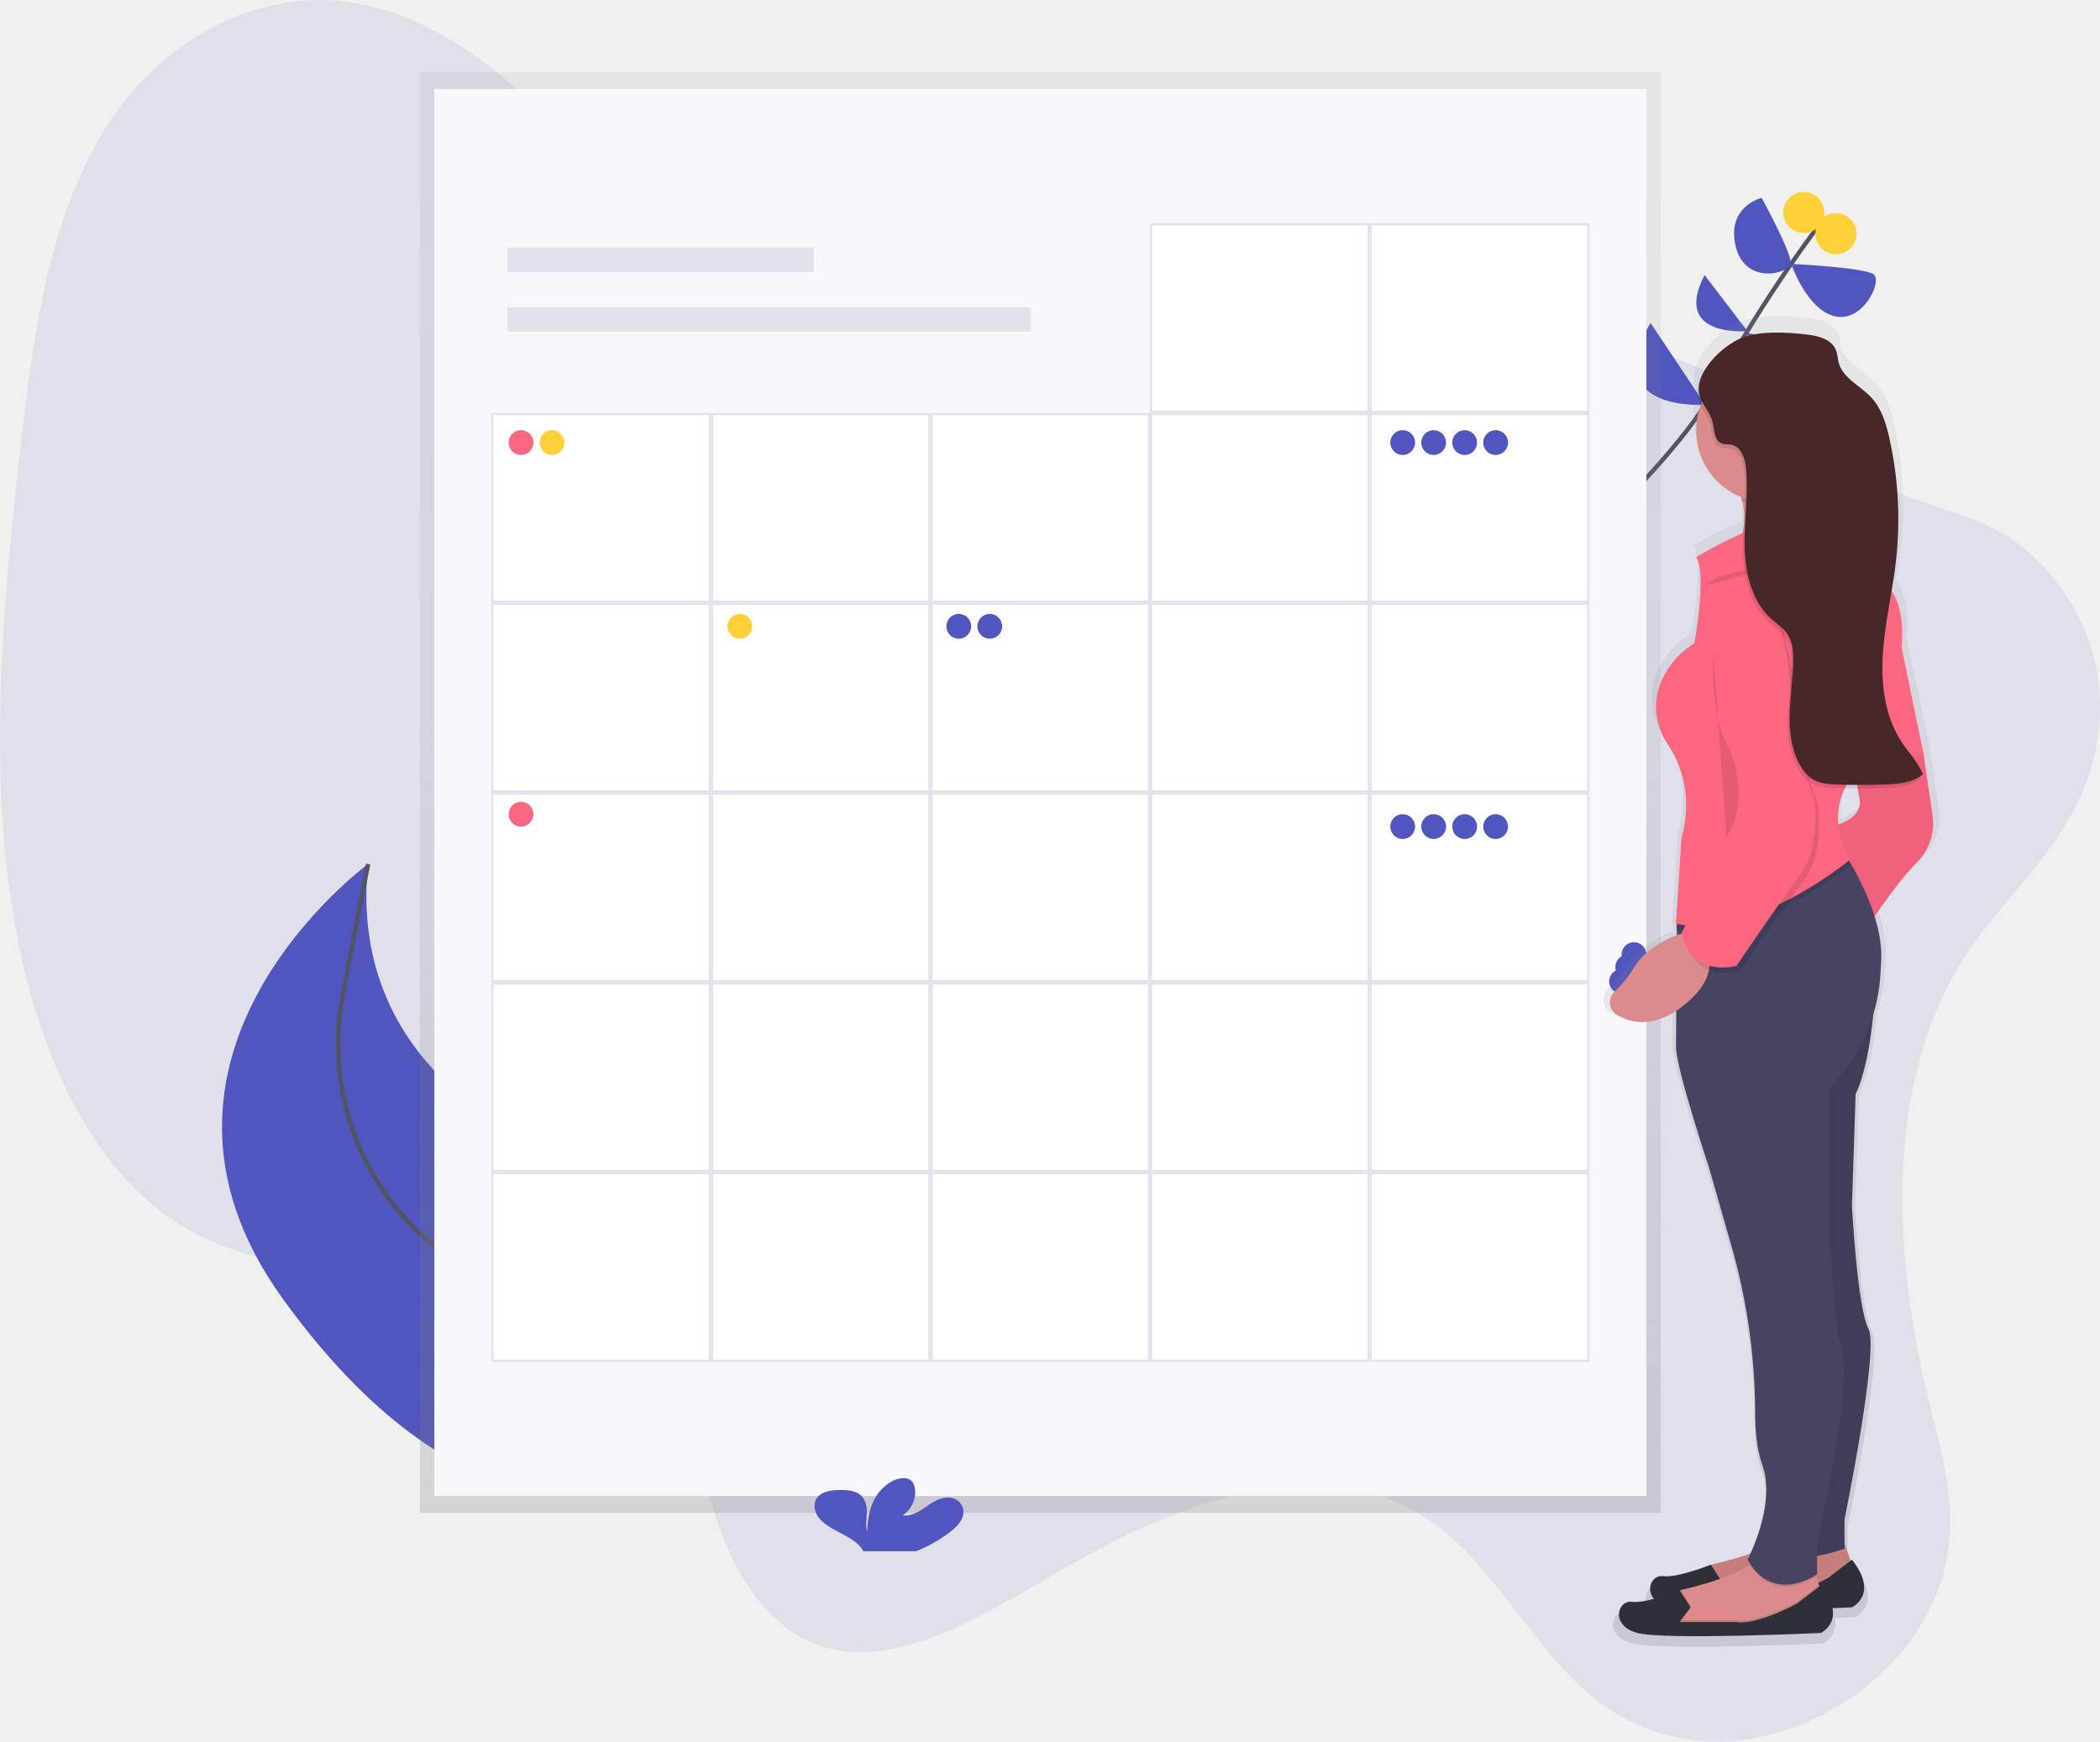
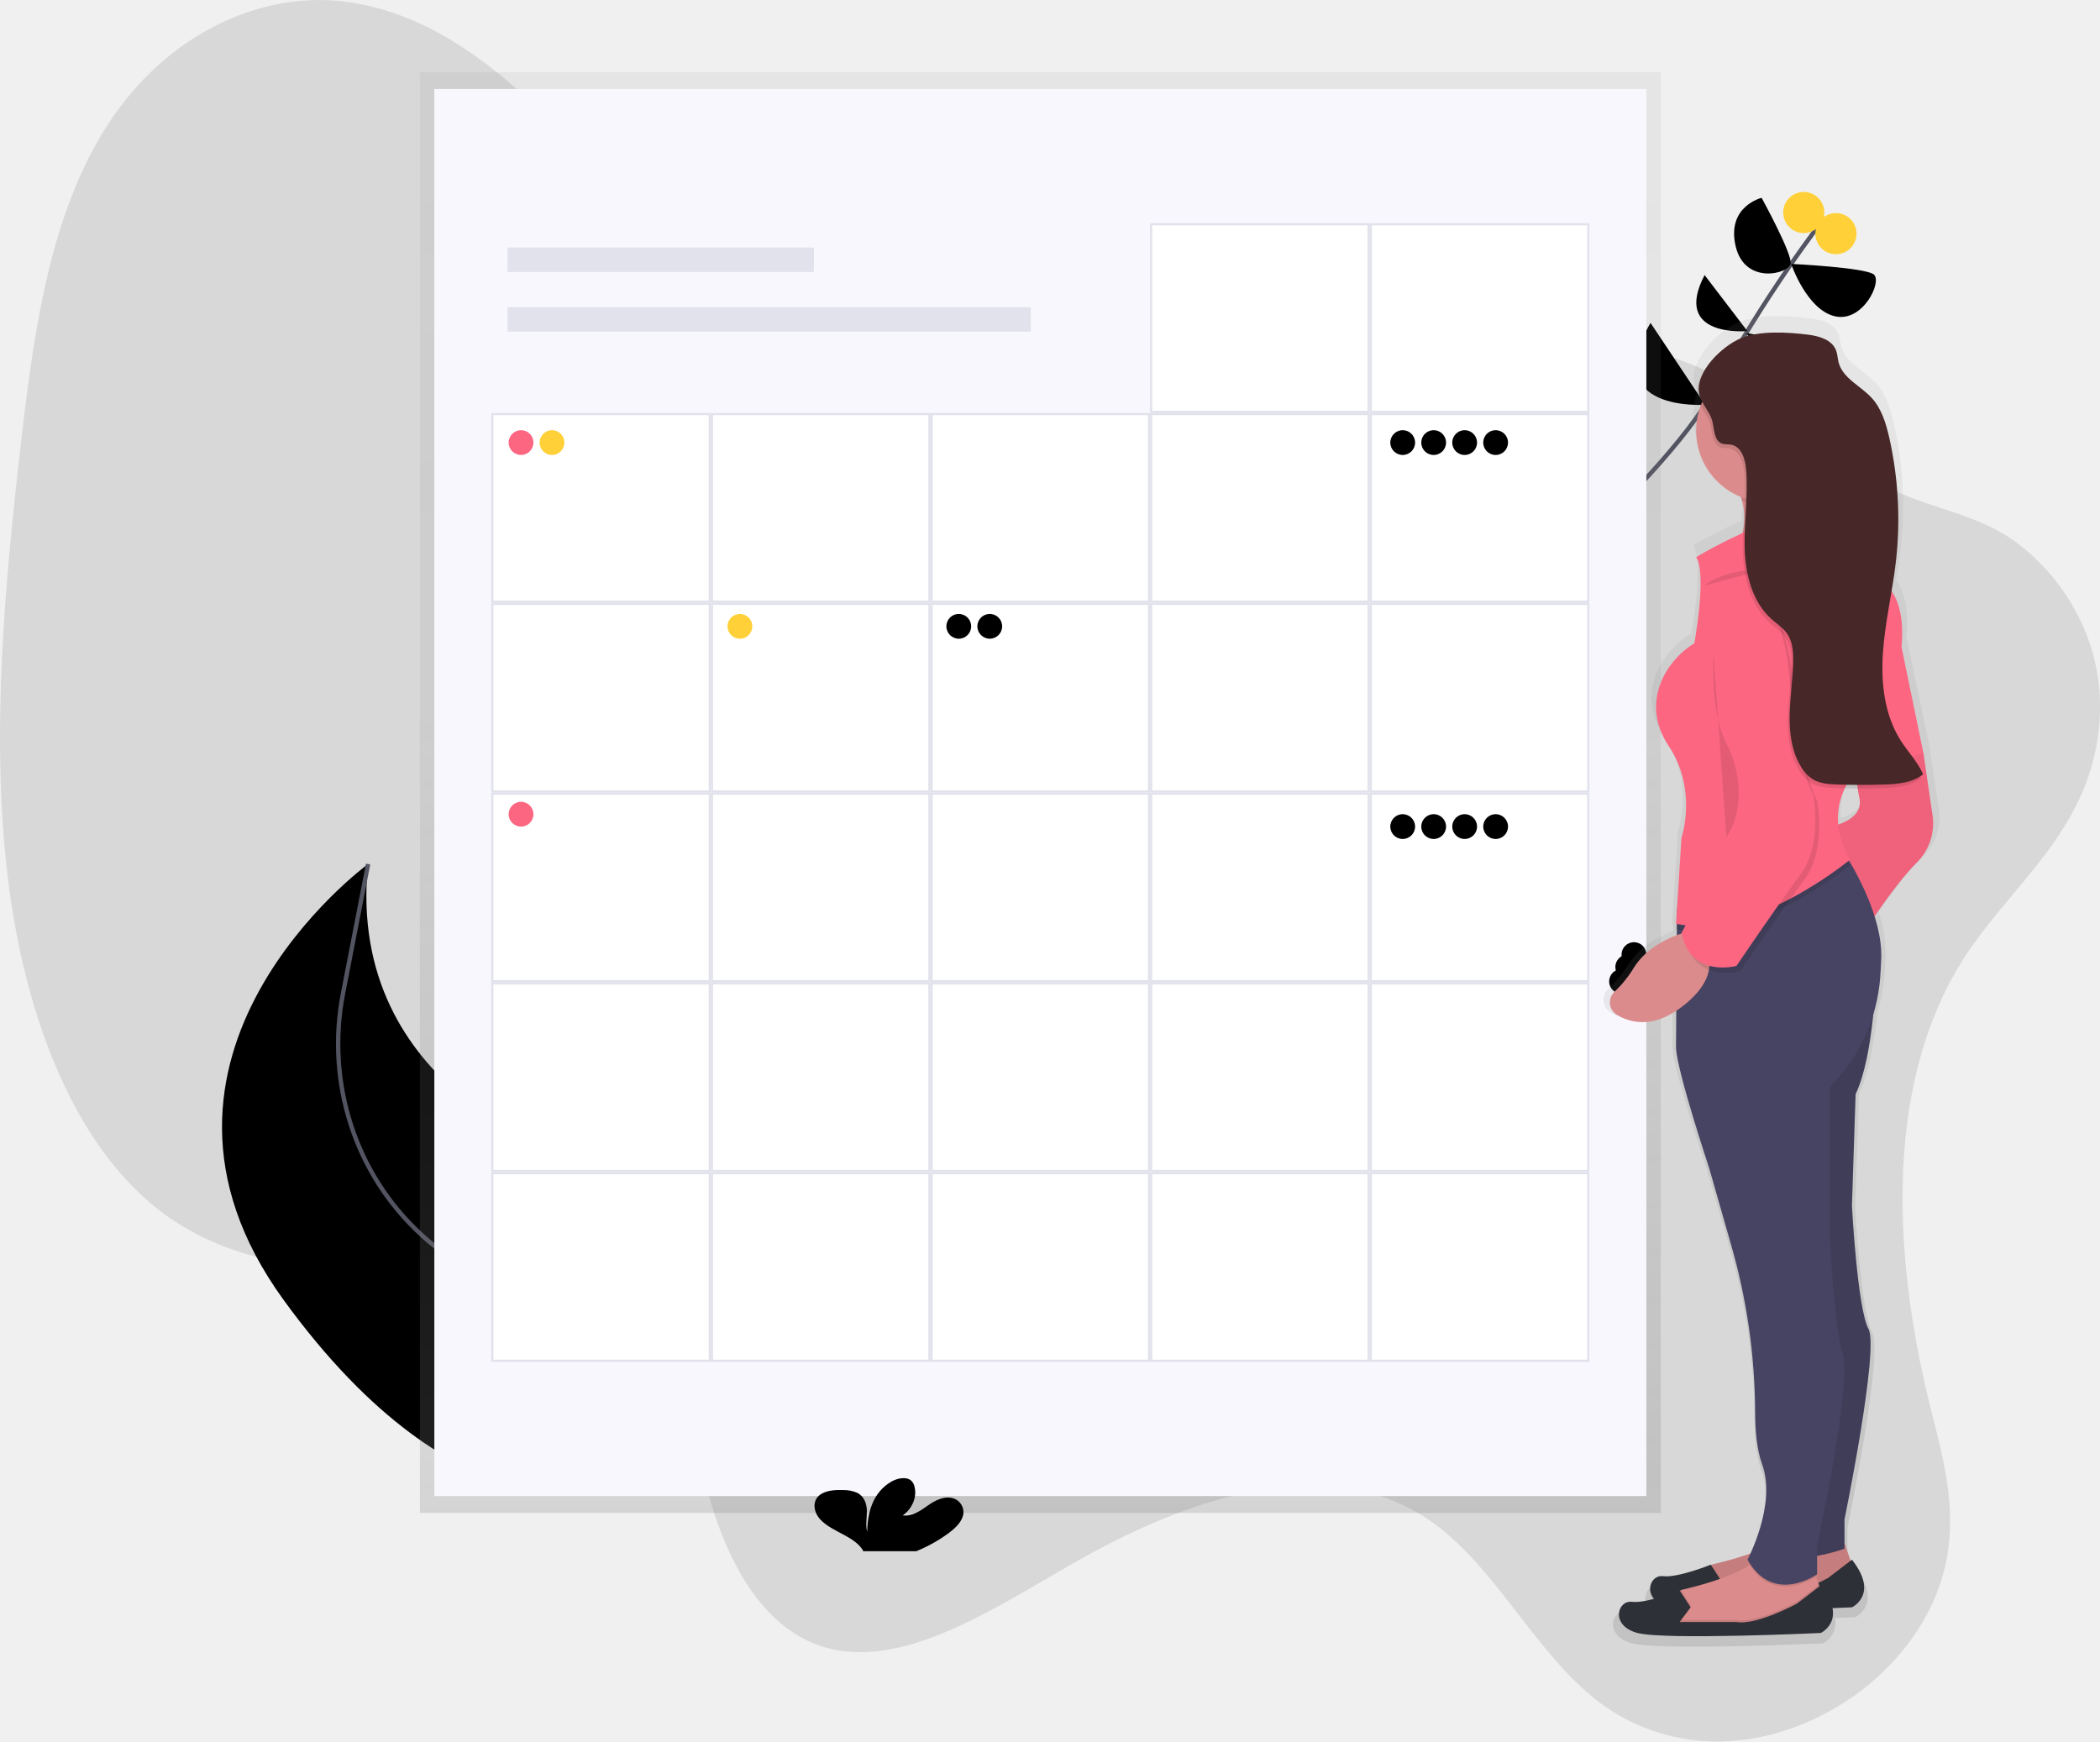
<svg xmlns="http://www.w3.org/2000/svg" xmlns:xlink="http://www.w3.org/1999/xlink" id="53917d2c-59b7-443c-9dc6-ca37ebed1a74" data-name="Layer 1" width="965.64" height="800.81" viewBox="0 0 965.64 800.81">
  <defs>
    <linearGradient id="5075b4d4-ce6f-410a-b63e-15cf2dd063e7" x1="478.38" y1="695.72" x2="478.38" y2="33.2" gradientUnits="userSpaceOnUse">
      <stop offset="0" stop-color="gray" stop-opacity="0.25" />
      <stop offset="0.54" stop-color="gray" stop-opacity="0.12" />
      <stop offset="1" stop-color="gray" stop-opacity="0.1" />
    </linearGradient>
    <linearGradient id="dee71953-6e04-4c93-a054-139b0acb5af5" x1="1834.21" y1="806.87" x2="1834.21" y2="194.98" gradientTransform="matrix(-1, 0, 0, 1, 2766, 0)" xlink:href="#5075b4d4-ce6f-410a-b63e-15cf2dd063e7" />
  </defs>
-   <path d="M1019.06,492.09c-37.09,60-30.14,141.74-13.85,206.19,5.45,21.58,11.73,44.36,7.07,68.51-5.7,29.53-26.48,52.72-47.51,66-38.34,24.15-82.12,23.48-114-1.77-27.53-21.81-45.66-59.85-73.77-80.49-47-34.55-111.54-13.61-167.58,18.68C569.79,792,526.17,821,489.54,804.58c-25.77-11.53-41.84-44.06-49.34-79.46-3.62-17.09-5.81-35.76-14.11-48.78-4.94-7.74-11.73-12.92-18.77-17.17-64.25-38.74-151.18-6.35-213.14-50.22-41.85-29.62-65.64-90.8-73.46-156.22s-1.39-135.42,6.66-204.34c5.73-49,13.48-101.42,39.2-141.27,27.21-42.15,70.1-61,107.38-57s69.65,27.62,97.55,56.49c34.87,36.08,66.32,82.16,111.45,93.8,30.74,7.93,64.31-1.25,97-6.44,54.58-8.68,108.4-6.19,161.84-2.93,51.16,3.12,102.63,7,150.3,25,33.73,12.75,59.62,39.29,91.1,56.55,20.52,11.25,43.67,12.68,62.79,27.68,23.55,18.48,43.93,52.59,34.5,95.71C1071.5,437,1038.74,460.25,1019.06,492.09Z" transform="translate(-117.18 -49.59)" fill="#5156be" opacity="0.1" />
+   <path d="M1019.06,492.09c-37.09,60-30.14,141.74-13.85,206.19,5.45,21.58,11.73,44.36,7.07,68.51-5.7,29.53-26.48,52.72-47.51,66-38.34,24.15-82.12,23.48-114-1.77-27.53-21.81-45.66-59.85-73.77-80.49-47-34.55-111.54-13.61-167.58,18.68C569.79,792,526.17,821,489.54,804.58c-25.77-11.53-41.84-44.06-49.34-79.46-3.62-17.09-5.81-35.76-14.11-48.78-4.94-7.74-11.73-12.92-18.77-17.17-64.25-38.74-151.18-6.35-213.14-50.22-41.85-29.62-65.64-90.8-73.46-156.22s-1.39-135.42,6.66-204.34c5.73-49,13.48-101.42,39.2-141.27,27.21-42.15,70.1-61,107.38-57s69.65,27.62,97.55,56.49c34.87,36.08,66.32,82.16,111.45,93.8,30.74,7.93,64.31-1.25,97-6.44,54.58-8.68,108.4-6.19,161.84-2.93,51.16,3.12,102.63,7,150.3,25,33.73,12.75,59.62,39.29,91.1,56.55,20.52,11.25,43.67,12.68,62.79,27.68,23.55,18.48,43.93,52.59,34.5,95.71C1071.5,437,1038.74,460.25,1019.06,492.09Z" transform="translate(-117.18 -49.59)" fill="black" opacity="0.1" />
  <path d="M781.67,356.47s101-84.63,123.46-127.3,51.05-79.44,51.05-79.44" transform="translate(-117.18 -49.59)" fill="none" stroke="#535461" stroke-miterlimit="10" stroke-width="2" />
-   <path d="M942.9,245.12l-43.69-9.85S909.52,281.35,942.9,245.12Z" transform="translate(-117.18 -49.59)" fill="#5156be" />
-   <path d="M876.14,198.08l25.14,37.65S852.13,239.28,876.14,198.08Z" transform="translate(-117.18 -49.59)" fill="#5156be" />
-   <path d="M960.09,209.73l-39.93-7S945.24,240.88,960.09,209.73Z" transform="translate(-117.18 -49.59)" fill="#5156be" />
-   <path d="M901,176.08l19.67,25.76S885.85,205.14,901,176.08Z" transform="translate(-117.18 -49.59)" fill="#5156be" />
-   <path d="M940.81,170.95s34,1.62,38,4.87-5.07,22.3-18,19.19S940.81,170.95,940.81,170.95Z" transform="translate(-117.18 -49.59)" fill="#5156be" />
-   <path d="M927.22,140.56s13.89,25.31,13.37,30.13-21.17,10.23-25.34-8S927.22,140.56,927.22,140.56Z" transform="translate(-117.18 -49.59)" fill="#5156be" />
+   <path d="M942.9,245.12l-43.69-9.85S909.52,281.35,942.9,245.12Z" transform="translate(-117.18 -49.59)" fill="black" />
+   <path d="M876.14,198.08l25.14,37.65S852.13,239.28,876.14,198.08Z" transform="translate(-117.18 -49.59)" fill="black" />
+   <path d="M960.09,209.73l-39.93-7S945.24,240.88,960.09,209.73Z" transform="translate(-117.18 -49.59)" fill="black" />
+   <path d="M901,176.08l19.67,25.76S885.85,205.14,901,176.08Z" transform="translate(-117.18 -49.59)" fill="black" />
+   <path d="M940.81,170.95s34,1.62,38,4.87-5.07,22.3-18,19.19S940.81,170.95,940.81,170.95Z" transform="translate(-117.18 -49.59)" fill="black" />
+   <path d="M927.22,140.56s13.89,25.31,13.37,30.13-21.17,10.23-25.34-8S927.22,140.56,927.22,140.56Z" transform="translate(-117.18 -49.59)" fill="black" />
  <circle cx="963.75" cy="154.12" r="9.49" transform="matrix(0.3, -0.95, 0.95, 0.3, 408.68, 976.78)" fill="#ffd037" />
  <circle cx="948.9" cy="144.43" r="9.49" transform="matrix(0.3, -0.95, 0.95, 0.3, 407.54, 955.85)" fill="#ffd037" />
-   <path d="M466.64,688.22S482.85,640,380.09,581.87c0,0-104.34-30.43-93.67-134.93,0,0-120.28,88.12-38.89,200.37s151.64,87.75,151.64,87.75Z" transform="translate(-117.18 -49.59)" fill="#5156be" />
+   <path d="M466.64,688.22S482.85,640,380.09,581.87c0,0-104.34-30.43-93.67-134.93,0,0-120.28,88.12-38.89,200.37s151.64,87.75,151.64,87.75Z" transform="translate(-117.18 -49.59)" fill="black" />
  <path d="M435.31,710s-50.14-54.19-98.2-75.14A95.71,95.71,0,0,1,311,617.47c-30.64-28-44-70.25-36.1-111l11.55-59.53" transform="translate(-117.18 -49.59)" fill="none" stroke="#535461" stroke-miterlimit="10" stroke-width="2" />
  <rect x="193.07" y="33.2" width="570.61" height="662.53" fill="url(#5075b4d4-ce6f-410a-b63e-15cf2dd063e7)" />
  <rect x="199.72" y="40.91" width="557.32" height="647.09" fill="#f7f7fd" />
  <rect x="233.38" y="113.85" width="140.89" height="11.22" fill="#e2e2ec" />
  <rect x="233.38" y="141.28" width="240.63" height="11.22" fill="#e2e2ec" />
  <rect x="630.36" y="103.13" width="99.99" height="86.28" fill="#fff" />
  <path d="M847,153.22V238.5H748V153.22h99m1-1H747V239.5H848V152.22Z" transform="translate(-117.18 -49.59)" fill="#e2e2ec" />
  <rect x="529.37" y="103.13" width="99.99" height="86.28" fill="#fff" />
  <path d="M746,153.22V238.5h-99V153.22h99m1-1h-101V239.5H747V152.22Z" transform="translate(-117.18 -49.59)" fill="#e2e2ec" />
  <rect x="630.36" y="190.41" width="99.99" height="86.28" fill="#fff" />
  <path d="M847,240.5v85.28H748V240.5h99m1-1H747v87.28H848V239.5Z" transform="translate(-117.18 -49.59)" fill="#e2e2ec" />
  <rect x="529.37" y="190.41" width="99.99" height="86.28" fill="#fff" />
  <path d="M746,240.5v85.28h-99V240.5h99m1-1h-101v87.28H747V239.5Z" transform="translate(-117.18 -49.59)" fill="#e2e2ec" />
  <rect x="428.38" y="190.41" width="99.99" height="86.28" fill="#fff" />
  <path d="M645.05,240.5v85.28h-99V240.5h99m1-1h-101v87.28h101V239.5Z" transform="translate(-117.18 -49.59)" fill="#e2e2ec" />
  <rect x="327.39" y="190.41" width="99.99" height="86.28" fill="#fff" />
  <path d="M544.06,240.5v85.28h-99V240.5h99m1-1h-101v87.28h101V239.5Z" transform="translate(-117.18 -49.59)" fill="#e2e2ec" />
  <rect x="226.4" y="190.41" width="99.99" height="86.28" fill="#fff" />
  <path d="M443.07,240.5v85.28h-99V240.5h99m1-1h-101v87.28h101V239.5Z" transform="translate(-117.18 -49.59)" fill="#e2e2ec" />
  <rect x="630.36" y="277.68" width="99.99" height="86.28" fill="#fff" />
  <path d="M847,327.78v85.28H748V327.78h99m1-1H747v87.28H848V326.78Z" transform="translate(-117.18 -49.59)" fill="#e2e2ec" />
  <rect x="529.37" y="277.68" width="99.99" height="86.28" fill="#fff" />
  <path d="M746,327.78v85.28h-99V327.78h99m1-1h-101v87.28H747V326.78Z" transform="translate(-117.18 -49.59)" fill="#e2e2ec" />
  <rect x="428.38" y="277.68" width="99.99" height="86.28" fill="#fff" />
  <path d="M645.05,327.78v85.28h-99V327.78h99m1-1h-101v87.28h101V326.78Z" transform="translate(-117.18 -49.59)" fill="#e2e2ec" />
  <rect x="327.39" y="277.68" width="99.99" height="86.28" fill="#fff" />
  <path d="M544.06,327.78v85.28h-99V327.78h99m1-1h-101v87.28h101V326.78Z" transform="translate(-117.18 -49.59)" fill="#e2e2ec" />
  <rect x="226.4" y="277.68" width="99.99" height="86.28" fill="#fff" />
  <path d="M443.07,327.78v85.28h-99V327.78h99m1-1h-101v87.28h101V326.78Z" transform="translate(-117.18 -49.59)" fill="#e2e2ec" />
  <rect x="630.36" y="364.96" width="99.99" height="86.28" fill="#fff" />
  <path d="M847,415.05v85.28H748V415.05h99m1-1H747v87.28H848V414.05Z" transform="translate(-117.18 -49.59)" fill="#e2e2ec" />
  <rect x="529.37" y="364.96" width="99.99" height="86.28" fill="#fff" />
  <path d="M746,415.05v85.28h-99V415.05h99m1-1h-101v87.28H747V414.05Z" transform="translate(-117.18 -49.59)" fill="#e2e2ec" />
  <rect x="428.38" y="364.96" width="99.99" height="86.28" fill="#fff" />
  <path d="M645.05,415.05v85.28h-99V415.05h99m1-1h-101v87.28h101V414.05Z" transform="translate(-117.18 -49.59)" fill="#e2e2ec" />
  <rect x="327.39" y="364.96" width="99.99" height="86.28" fill="#fff" />
  <path d="M544.06,415.05v85.28h-99V415.05h99m1-1h-101v87.28h101V414.05Z" transform="translate(-117.18 -49.59)" fill="#e2e2ec" />
  <rect x="226.4" y="364.96" width="99.99" height="86.28" fill="#fff" />
  <path d="M443.07,415.05v85.28h-99V415.05h99m1-1h-101v87.28h101V414.05Z" transform="translate(-117.18 -49.59)" fill="#e2e2ec" />
  <rect x="630.36" y="452.23" width="99.99" height="86.28" fill="#fff" />
  <path d="M847,502.33V587.6H748V502.33h99m1-1H747V588.6H848V501.33Z" transform="translate(-117.18 -49.59)" fill="#e2e2ec" />
  <rect x="529.37" y="452.23" width="99.99" height="86.28" fill="#fff" />
  <path d="M746,502.33V587.6h-99V502.33h99m1-1h-101V588.6H747V501.33Z" transform="translate(-117.18 -49.59)" fill="#e2e2ec" />
  <rect x="428.38" y="452.23" width="99.99" height="86.28" fill="#fff" />
  <path d="M645.05,502.33V587.6h-99V502.33h99m1-1h-101V588.6h101V501.33Z" transform="translate(-117.18 -49.59)" fill="#e2e2ec" />
  <rect x="327.39" y="452.23" width="99.99" height="86.28" fill="#fff" />
  <path d="M544.06,502.33V587.6h-99V502.33h99m1-1h-101V588.6h101V501.33Z" transform="translate(-117.18 -49.59)" fill="#e2e2ec" />
  <rect x="226.4" y="452.23" width="99.99" height="86.28" fill="#fff" />
  <path d="M443.07,502.33V587.6h-99V502.33h99m1-1h-101V588.6h101V501.33Z" transform="translate(-117.18 -49.59)" fill="#e2e2ec" />
  <rect x="630.36" y="539.51" width="99.99" height="86.28" fill="#fff" />
  <path d="M847,589.6v85.28H748V589.6h99m1-1H747v87.28H848V588.6Z" transform="translate(-117.18 -49.59)" fill="#e2e2ec" />
  <rect x="529.37" y="539.51" width="99.99" height="86.28" fill="#fff" />
  <path d="M746,589.6v85.28h-99V589.6h99m1-1h-101v87.28H747V588.6Z" transform="translate(-117.18 -49.59)" fill="#e2e2ec" />
  <rect x="428.38" y="539.51" width="99.99" height="86.28" fill="#fff" />
  <path d="M645.05,589.6v85.28h-99V589.6h99m1-1h-101v87.28h101V588.6Z" transform="translate(-117.18 -49.59)" fill="#e2e2ec" />
  <rect x="327.39" y="539.51" width="99.99" height="86.28" fill="#fff" />
  <path d="M544.06,589.6v85.28h-99V589.6h99m1-1h-101v87.28h101V588.6Z" transform="translate(-117.18 -49.59)" fill="#e2e2ec" />
  <rect x="226.4" y="539.51" width="99.99" height="86.28" fill="#fff" />
  <path d="M443.07,589.6v85.28h-99V589.6h99m1-1h-101v87.28h101V588.6Z" transform="translate(-117.18 -49.59)" fill="#e2e2ec" />
-   <path d="M553.6,754.48c2.86-2.17,5.55-4.73,6.38-7.85a6.64,6.64,0,0,0-4.46-8c-4.09-1.28-8.46,1-11.78,3.37s-7.11,5-11.45,4.51c4.49-3.25,6.63-8.52,5.39-13.31a5.16,5.16,0,0,0-1.5-2.7c-2.27-2-6.39-1.13-9.11.43-8.65,5-11.06,14.55-11.11,23.18-.87-3.11-.14-6.35-.16-9.55s-1.09-6.73-4.39-8.45a15.71,15.71,0,0,0-6.7-1.29c-3.89-.12-8.22.2-10.87,2.52-3.3,2.88-2.44,7.72.43,10.89s7.24,5.16,11.25,7.35c3.06,1.67,6.16,3.62,8,6.26a5.68,5.68,0,0,1,.6,1.12h24.37A70.07,70.07,0,0,0,553.6,754.48Z" transform="translate(-117.18 -49.59)" fill="#5156be" />
+   <path d="M553.6,754.48c2.86-2.17,5.55-4.73,6.38-7.85a6.64,6.64,0,0,0-4.46-8c-4.09-1.28-8.46,1-11.78,3.37s-7.11,5-11.45,4.51c4.49-3.25,6.63-8.52,5.39-13.31a5.16,5.16,0,0,0-1.5-2.7c-2.27-2-6.39-1.13-9.11.43-8.65,5-11.06,14.55-11.11,23.18-.87-3.11-.14-6.35-.16-9.55s-1.09-6.73-4.39-8.45a15.71,15.71,0,0,0-6.7-1.29c-3.89-.12-8.22.2-10.87,2.52-3.3,2.88-2.44,7.72.43,10.89s7.24,5.16,11.25,7.35c3.06,1.67,6.16,3.62,8,6.26a5.68,5.68,0,0,1,.6,1.12h24.37A70.07,70.07,0,0,0,553.6,754.48Z" transform="translate(-117.18 -49.59)" fill="black" />
  <circle cx="239.59" cy="203.53" r="5.7" fill="#fc6681" />
  <circle cx="253.83" cy="203.53" r="5.7" fill="#ffd037" />
-   <circle cx="440.87" cy="288.03" r="5.7" fill="#5156be" />
-   <circle cx="455.12" cy="288.03" r="5.7" fill="#5156be" />
-   <circle cx="745.64" cy="451.33" r="5.7" fill="#5156be" />
-   <circle cx="748.49" cy="444.69" r="5.7" fill="#5156be" />
-   <circle cx="751.34" cy="438.99" r="5.7" fill="#5156be" />
-   <circle cx="645" cy="203.53" r="5.7" fill="#5156be" />
-   <circle cx="659.24" cy="203.53" r="5.7" fill="#5156be" />
-   <circle cx="673.49" cy="203.53" r="5.7" fill="#5156be" />
-   <circle cx="687.73" cy="203.53" r="5.7" fill="#5156be" />
-   <circle cx="645" cy="380.12" r="5.7" fill="#5156be" />
-   <circle cx="659.24" cy="380.12" r="5.7" fill="#5156be" />
-   <circle cx="673.49" cy="380.12" r="5.7" fill="#5156be" />
-   <circle cx="687.73" cy="380.12" r="5.7" fill="#5156be" />
+   <circle cx="440.87" cy="288.03" r="5.7" fill="black" />
+   <circle cx="455.12" cy="288.03" r="5.7" fill="black" />
+   <circle cx="745.64" cy="451.33" r="5.7" fill="black" />
+   <circle cx="748.49" cy="444.69" r="5.7" fill="black" />
+   <circle cx="751.34" cy="438.99" r="5.7" fill="black" />
+   <circle cx="645" cy="203.53" r="5.7" fill="black" />
+   <circle cx="659.24" cy="203.53" r="5.7" fill="black" />
+   <circle cx="673.49" cy="203.53" r="5.7" fill="black" />
+   <circle cx="687.73" cy="203.53" r="5.7" fill="black" />
+   <circle cx="645" cy="380.12" r="5.7" fill="black" />
+   <circle cx="659.24" cy="380.12" r="5.7" fill="black" />
+   <circle cx="673.49" cy="380.12" r="5.7" fill="black" />
+   <circle cx="687.73" cy="380.12" r="5.7" fill="black" />
  <circle cx="340.23" cy="288.03" r="5.7" fill="#ffd037" />
  <circle cx="239.59" cy="374.43" r="5.7" fill="#fc6681" />
  <path d="M857.9,515.22c6.25,3.69,16,6.09,28.35-1.84l-.12,17.56c.88,12,15.77,55.91,15.77,55.91l10.5,36.1a282.47,282.47,0,0,1,11.54,78.53c0,8.81.82,17.89,3.35,24.72,5.59,15.11-2.2,34.58-5.58,41.83a175.68,175.68,0,0,1-17.33,4.88,11.84,11.84,0,0,0-1.55.47l-.07-.1S887,779.53,880,778.67c-5.22-.64-8.49,5.87-4.4,10.66-3.86,1-7.82,1.71-10.49,1.38-7-.86-10.51,11.18,2.63,14.62s87.59,0,87.59,0a10.56,10.56,0,0,0,5.6-11.66c5.72-.22,9.29-.39,9.29-.39s13.14-6,0-22.37l-.7.53-2.81-8.27V752s16.64-80,11.39-89.46-7.88-57.63-7.88-57.63L972,552.44c4.75-9.8,7.18-25.16,8.41-37.17a78.87,78.87,0,0,0,3.36-17.63c.21-2.82.38-5.78.49-8.85A59.33,59.33,0,0,0,981,469c5-7.2,13.13-18.33,19.84-24.91,10.51-10.32,7.88-22.37,7.88-22.37l-4.38-29.25-10.51-49.89c1.32-13.84-1.57-21.81-4.76-26.31.76-4.47,1.47-8.94,2-13.43A171.87,171.87,0,0,0,988,244.36c-1.52-6.69-3.59-13.55-8.28-18.62-5.31-5.74-13.93-9.24-15.91-16.76-.49-1.87-.51-3.86-1.22-5.66-1.92-4.92-8-6.71-13.32-7.35-9.48-1.15-23.19-2-32.3,1.7-6.36,2.6-15.12,9.76-18.6,17.44-2,3.53-2.93,7.24-2.08,10.73a14.71,14.71,0,0,0,1.51,3.67A33,33,0,0,0,895.76,241a33.56,33.56,0,0,0,21.42,31.13c.21.66.4,1.31.56,1.95a33.42,33.42,0,0,1,.86,4.69c-.17,3-.36,6.09-.5,9.14q-.15.63-.32,1.24a225.38,225.38,0,0,0-22,11.22c5.26,7.74-.88,40.43-.88,40.43-13.14,7.74-26.28,27.53-12.26,48.17s6.13,43,6.13,43l-2.19,33.63h0v.06l-.44,6.73.17,0-.17,2.55.38.07,0,2.74c-6.15,2.26-15.14,6.82-20.5,15.25a53.81,53.81,0,0,1-9.17,11.25A6.76,6.76,0,0,0,857.9,515.22Zm105.76-89.36a32,32,0,0,1,3.11-16.92q3.09.06,6.19.07c.21,1.45.46,2.83.76,4.09C975.5,420.68,968.39,424.31,963.65,425.85Z" transform="translate(-117.18 -49.59)" fill="url(#dee71953-6e04-4c93-a054-139b0acb5af5)" />
  <path d="M965.39,759.25l3.37,10.11-11,11-36.24,8.43-26.13-2.53,1.69-9.27h0a11.18,11.18,0,0,1,8.3-8.17c10.74-2.52,31.22-8.28,35.52-16.27Z" transform="translate(-117.18 -49.59)" fill="#db8b8b" />
  <path d="M965.39,759.25l3.37,10.11-11,11-36.24,8.43-26.13-2.53,1.69-9.27h0a11.18,11.18,0,0,1,8.3-8.17c10.74-2.52,31.22-8.28,35.52-16.27Z" transform="translate(-117.18 -49.59)" opacity="0.1" />
  <path d="M903.86,783.69l5.06-6.74-5.06-7.81s-15.17,6.12-21.91,5.28-10.11,11,2.53,14.33,84.28,0,84.28,0,12.64-5.9,0-21.91l-11,8.43s-18.54,10.11-27.81,8.43Z" transform="translate(-117.18 -49.59)" fill="#2e3037" />
  <path d="M881.1,798l26.13,2.53,36.24-8.43,11-11-.89-2.68-1.26-3.76L951.06,771l-24.44-6.74a15.14,15.14,0,0,1-5,5c-7.94,5.43-22.2,9.35-30.57,11.31a8.77,8.77,0,0,0-1,.31,11.14,11.14,0,0,0-7.26,7.86Z" transform="translate(-117.18 -49.59)" fill="#db8b8b" />
  <path d="M881.1,798l26.13,2.53,36.24-8.43,11-11-.89-2.68-10.06,7.74s-18.54,10.11-27.81,8.43H889.53l5.06-6.74-4.54-7a11.14,11.14,0,0,0-7.26,7.86Z" transform="translate(-117.18 -49.59)" opacity="0.1" />
  <path d="M889.53,795.49l5.06-6.74-5.06-7.81s-15.17,6.12-21.91,5.28-10.11,11,2.53,14.33,84.28,0,84.28,0,12.64-5.9,0-21.91l-11,8.43s-18.54,10.11-27.81,8.43Z" transform="translate(-117.18 -49.59)" fill="#2e3037" />
  <path d="M910.6,306.66s40.46,4.21,34.56-12.64a30.34,30.34,0,0,1-1.25-14.88A41.25,41.25,0,0,1,951.06,262l-37.93,5.9a47.5,47.5,0,0,1,5.14,12.18C922.79,297.95,910.6,306.66,910.6,306.66Z" transform="translate(-117.18 -49.59)" fill="#db8b8b" />
  <path d="M979.71,498.82s-.84,36.24-9.27,53.94l-1.69,51.41s2.53,47.2,7.59,56.47-11,87.65-11,87.65v13.49s-27,10.11-34.56-1.69l7.59-100.3L935,520.73Z" transform="translate(-117.18 -49.59)" fill="#474463" />
  <path d="M979.71,498.82s-.84,36.24-9.27,53.94l-1.69,51.41s2.53,47.2,7.59,56.47-11,87.65-11,87.65v13.49s-27,10.11-34.56-1.69l7.59-100.3L935,520.73Z" transform="translate(-117.18 -49.59)" opacity="0.1" />
  <path d="M996.57,382.51l5.06,13.49,4.21,28.66a25.35,25.35,0,0,1-7.59,21.91c-10.11,10.11-23.6,31.18-23.6,31.18l-16-48s16-2.53,13.49-13.49S970.44,385,970.44,385Z" transform="translate(-117.18 -49.59)" fill="#fc6681" />
  <path d="M996.57,382.51l5.06,13.49,4.21,28.66a25.35,25.35,0,0,1-7.59,21.91c-10.11,10.11-23.6,31.18-23.6,31.18l-16-48s16-2.53,13.49-13.49S970.44,385,970.44,385Z" transform="translate(-117.18 -49.59)" opacity="0.05" />
  <path d="M921.66,769.27c10.81,17,27.64,7.37,30.62,5.45L951.06,771l-24.44-6.74A15.14,15.14,0,0,1,921.66,769.27Z" transform="translate(-117.18 -49.59)" opacity="0.1" />
  <path d="M887.85,531.69c.84,11.8,15.17,54.78,15.17,54.78l10.11,35.37a281.44,281.44,0,0,1,11.11,76.94c0,8.63.79,17.53,3.23,24.22,6.74,18.54-6.74,43.83-6.74,43.83,11.8,21.07,32,6.74,32,6.74V760.09s16-73.33,11.8-87.65-5.9-53.1-5.9-53.1v-70a79.38,79.38,0,0,0,23.13-50.32c.2-2.76.36-5.66.47-8.67.68-19-12.32-41.31-17.4-49.25-1.22-1.92-2-3-2-3l-74.42,29.52-.17.07,0,2.88,0,6.37Z" transform="translate(-117.18 -49.59)" fill="#474463" />
  <path d="M913.13,267.89a47.5,47.5,0,0,1,5.14,12.18,33,33,0,0,0,25.64-.94A41.25,41.25,0,0,1,951.06,262Z" transform="translate(-117.18 -49.59)" opacity="0.1" />
  <circle cx="812.81" cy="198.06" r="32.87" fill="#db8b8b" />
  <path d="M887.85,476.91l.36.07c35.34,7.27,79.71-29.57,79.71-29.57a43.68,43.68,0,0,1-3.07-6.27c-1.22-1.92-2-3-2-3l-74.42,29.52-.19,2.95Z" transform="translate(-117.18 -49.59)" opacity="0.1" />
  <path d="M897.12,305.81s47.2-28.66,62.37-16.86l21.07,27s13.49,4.21,11,31.18L1001.63,396l-30.34,7.59s-17.7,16.86-3.37,41.3c0,0-44.67,37.08-80.07,29.5l2.53-39.61s7.59-21.91-5.9-42.14-.84-39.61,11.8-47.2C896.28,345.43,902.17,313.4,897.12,305.81Z" transform="translate(-117.18 -49.59)" fill="#fc6681" />
  <path d="M894.59,477.75s-17.7,3.37-26.13,16.86a52.53,52.53,0,0,1-8.82,11,6.69,6.69,0,0,0,1,10.66c6.69,4,17.6,6.49,31.38-4.83C915.66,492.08,894.59,477.75,894.59,477.75Z" transform="translate(-117.18 -49.59)" fill="#db8b8b" />
  <path d="M920.72,321.83s16.86-1.69,21.07,42.14,11,53.94,11,53.94,4.21,22.76-5.9,36.24-29.5,42.14-29.5,42.14-21.07,5.9-25.28-15.17l26.13-48.88s4.21-16.86-5.9-28.66S894.59,313.4,920.72,321.83Z" transform="translate(-117.18 -49.59)" opacity="0.1" />
  <path d="M919,319.3s16.86-1.69,21.07,42.14,11,53.94,11,53.94,4.21,22.76-5.9,36.24-29.5,42.14-29.5,42.14-21.07,5.9-25.28-15.17l26.13-48.88s4.21-16.86-5.9-28.66S892.9,310.87,919,319.3Z" transform="translate(-117.18 -49.59)" fill="#fc6681" />
  <path d="M905.12,350.9S903.44,377,911,391.36s7.59,32.87,0,43" transform="translate(-117.18 -49.59)" opacity="0.1" />
  <path d="M900.91,318.88s6.74-6.74,26.13-7.59,27.81-6.74,27.81-6.74" transform="translate(-117.18 -49.59)" opacity="0.1" />
  <path d="M947.79,205.18c5.12.63,11,2.39,12.82,7.2.68,1.77.7,3.72,1.17,5.55,1.91,7.36,10.2,10.79,15.31,16.42,4.51,5,6.5,11.69,8,18.24a171.4,171.4,0,0,1,3,57.26c-1.64,14-5,27.74-5.94,41.78s.78,28.81,8.45,40.61c3.3,5.07,7.66,9.53,10,15.11-4.83,3.92-11.5,4.48-17.73,4.69q-10.87.37-21.75,0c-3.8-.13-7.77-.38-11.05-2.3a17.06,17.06,0,0,1-5.8-6.23c-4.15-7-5.19-15.5-5-23.66s1.47-16.28,1.62-24.45c.08-4.45-.27-9.18-2.83-12.82-1.85-2.63-4.66-4.4-7.06-6.53-9-8-12.12-20.82-12.42-32.87s1.69-24.12.67-36.13c-.4-4.7-2.16-10.35-6.78-11.26-1.46-.29-3,0-4.4-.56-3.71-1.43-3.35-6.66-4.41-10.49-1.19-4.3-4.86-7.62-5.89-12-2.43-10.2,10.55-22.37,19.06-25.92C925.48,203.2,938.67,204.06,947.79,205.18Z" transform="translate(-117.18 -49.59)" opacity="0.1" />
  <path d="M948.63,203.5c5.12.63,11,2.39,12.82,7.2.68,1.77.7,3.72,1.17,5.55,1.91,7.36,10.2,10.79,15.31,16.42,4.51,5,6.5,11.69,8,18.24a171.4,171.4,0,0,1,3,57.26c-1.64,14-5,27.74-5.94,41.78s.78,28.81,8.45,40.61c3.3,5.07,7.66,9.53,10,15.11-4.83,3.92-11.5,4.48-17.73,4.69q-10.87.37-21.75,0c-3.8-.13-7.77-.38-11.05-2.3a17.06,17.06,0,0,1-5.8-6.23c-4.15-7-5.19-15.5-5-23.66s1.47-16.28,1.62-24.45c.08-4.45-.27-9.18-2.83-12.82-1.85-2.63-4.66-4.4-7.06-6.53-9-8-12.12-20.82-12.42-32.87s1.69-24.12.67-36.13c-.4-4.7-2.16-10.35-6.78-11.26-1.46-.29-3,0-4.4-.56-3.71-1.43-3.35-6.66-4.41-10.49-1.19-4.3-4.86-7.62-5.89-12-2.43-10.2,10.55-22.37,19.06-25.92C926.32,201.51,939.51,202.37,948.63,203.5Z" transform="translate(-117.18 -49.59)" fill="#472727" />
</svg>
